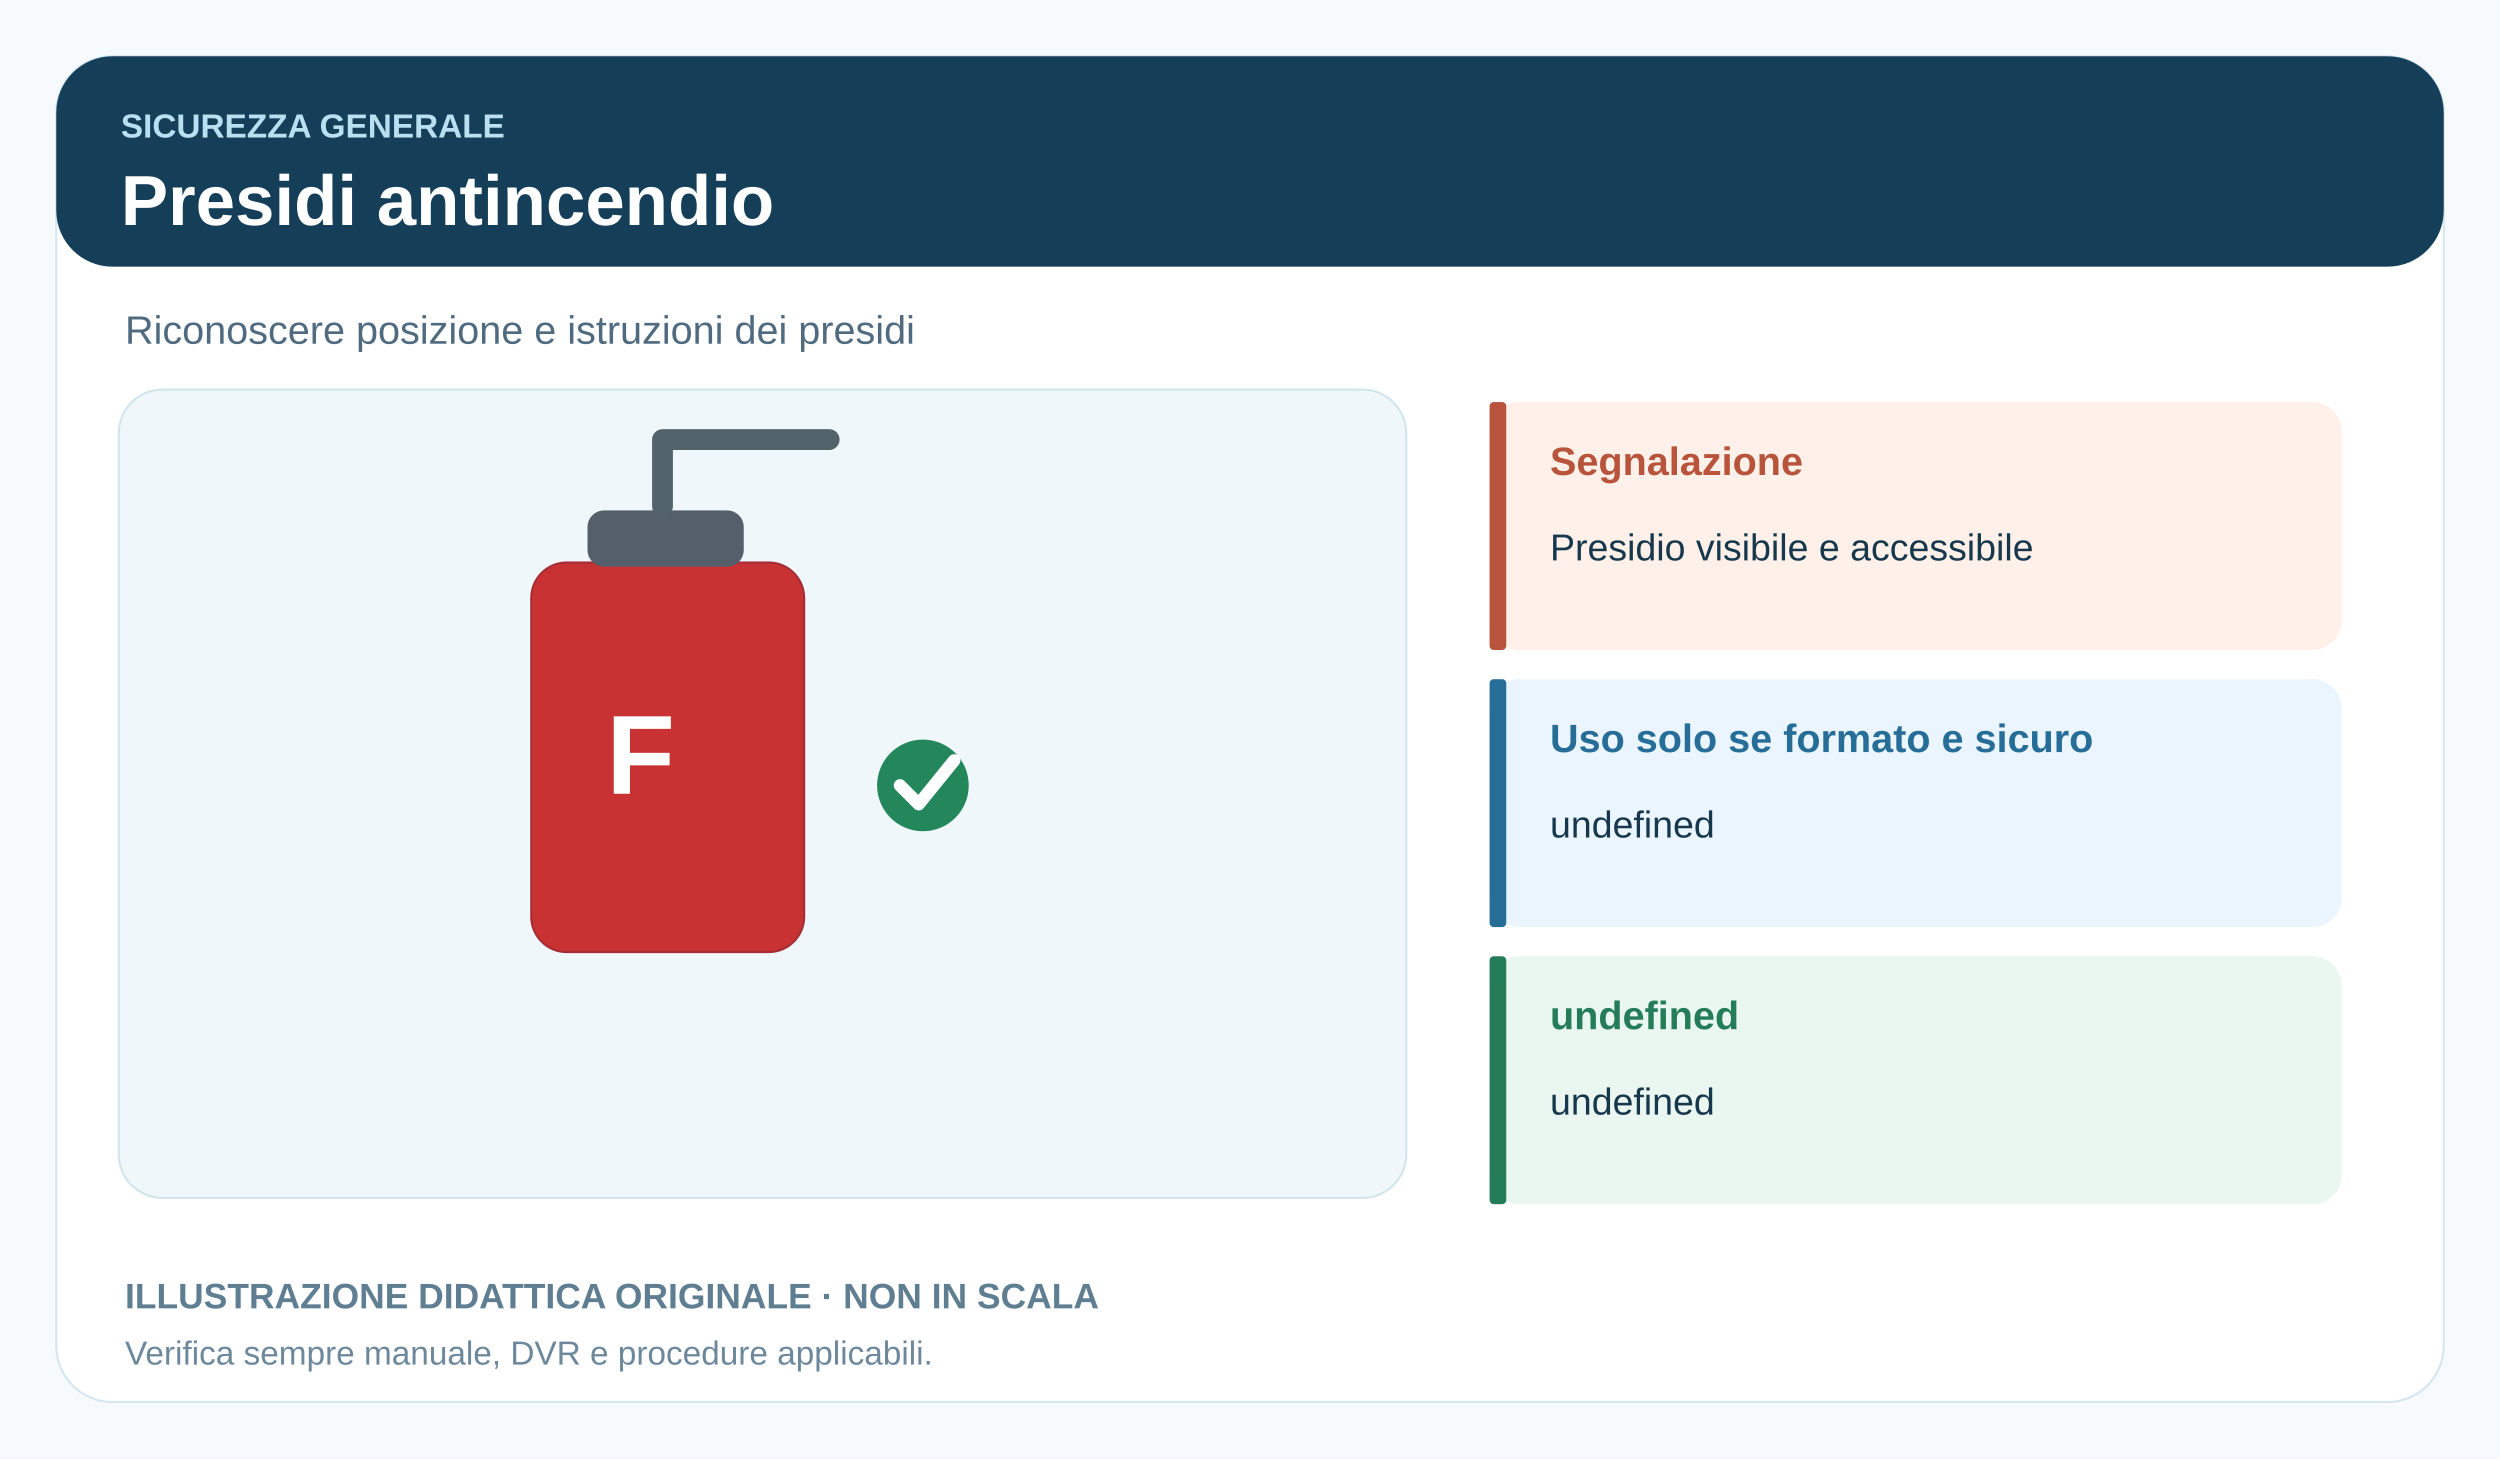
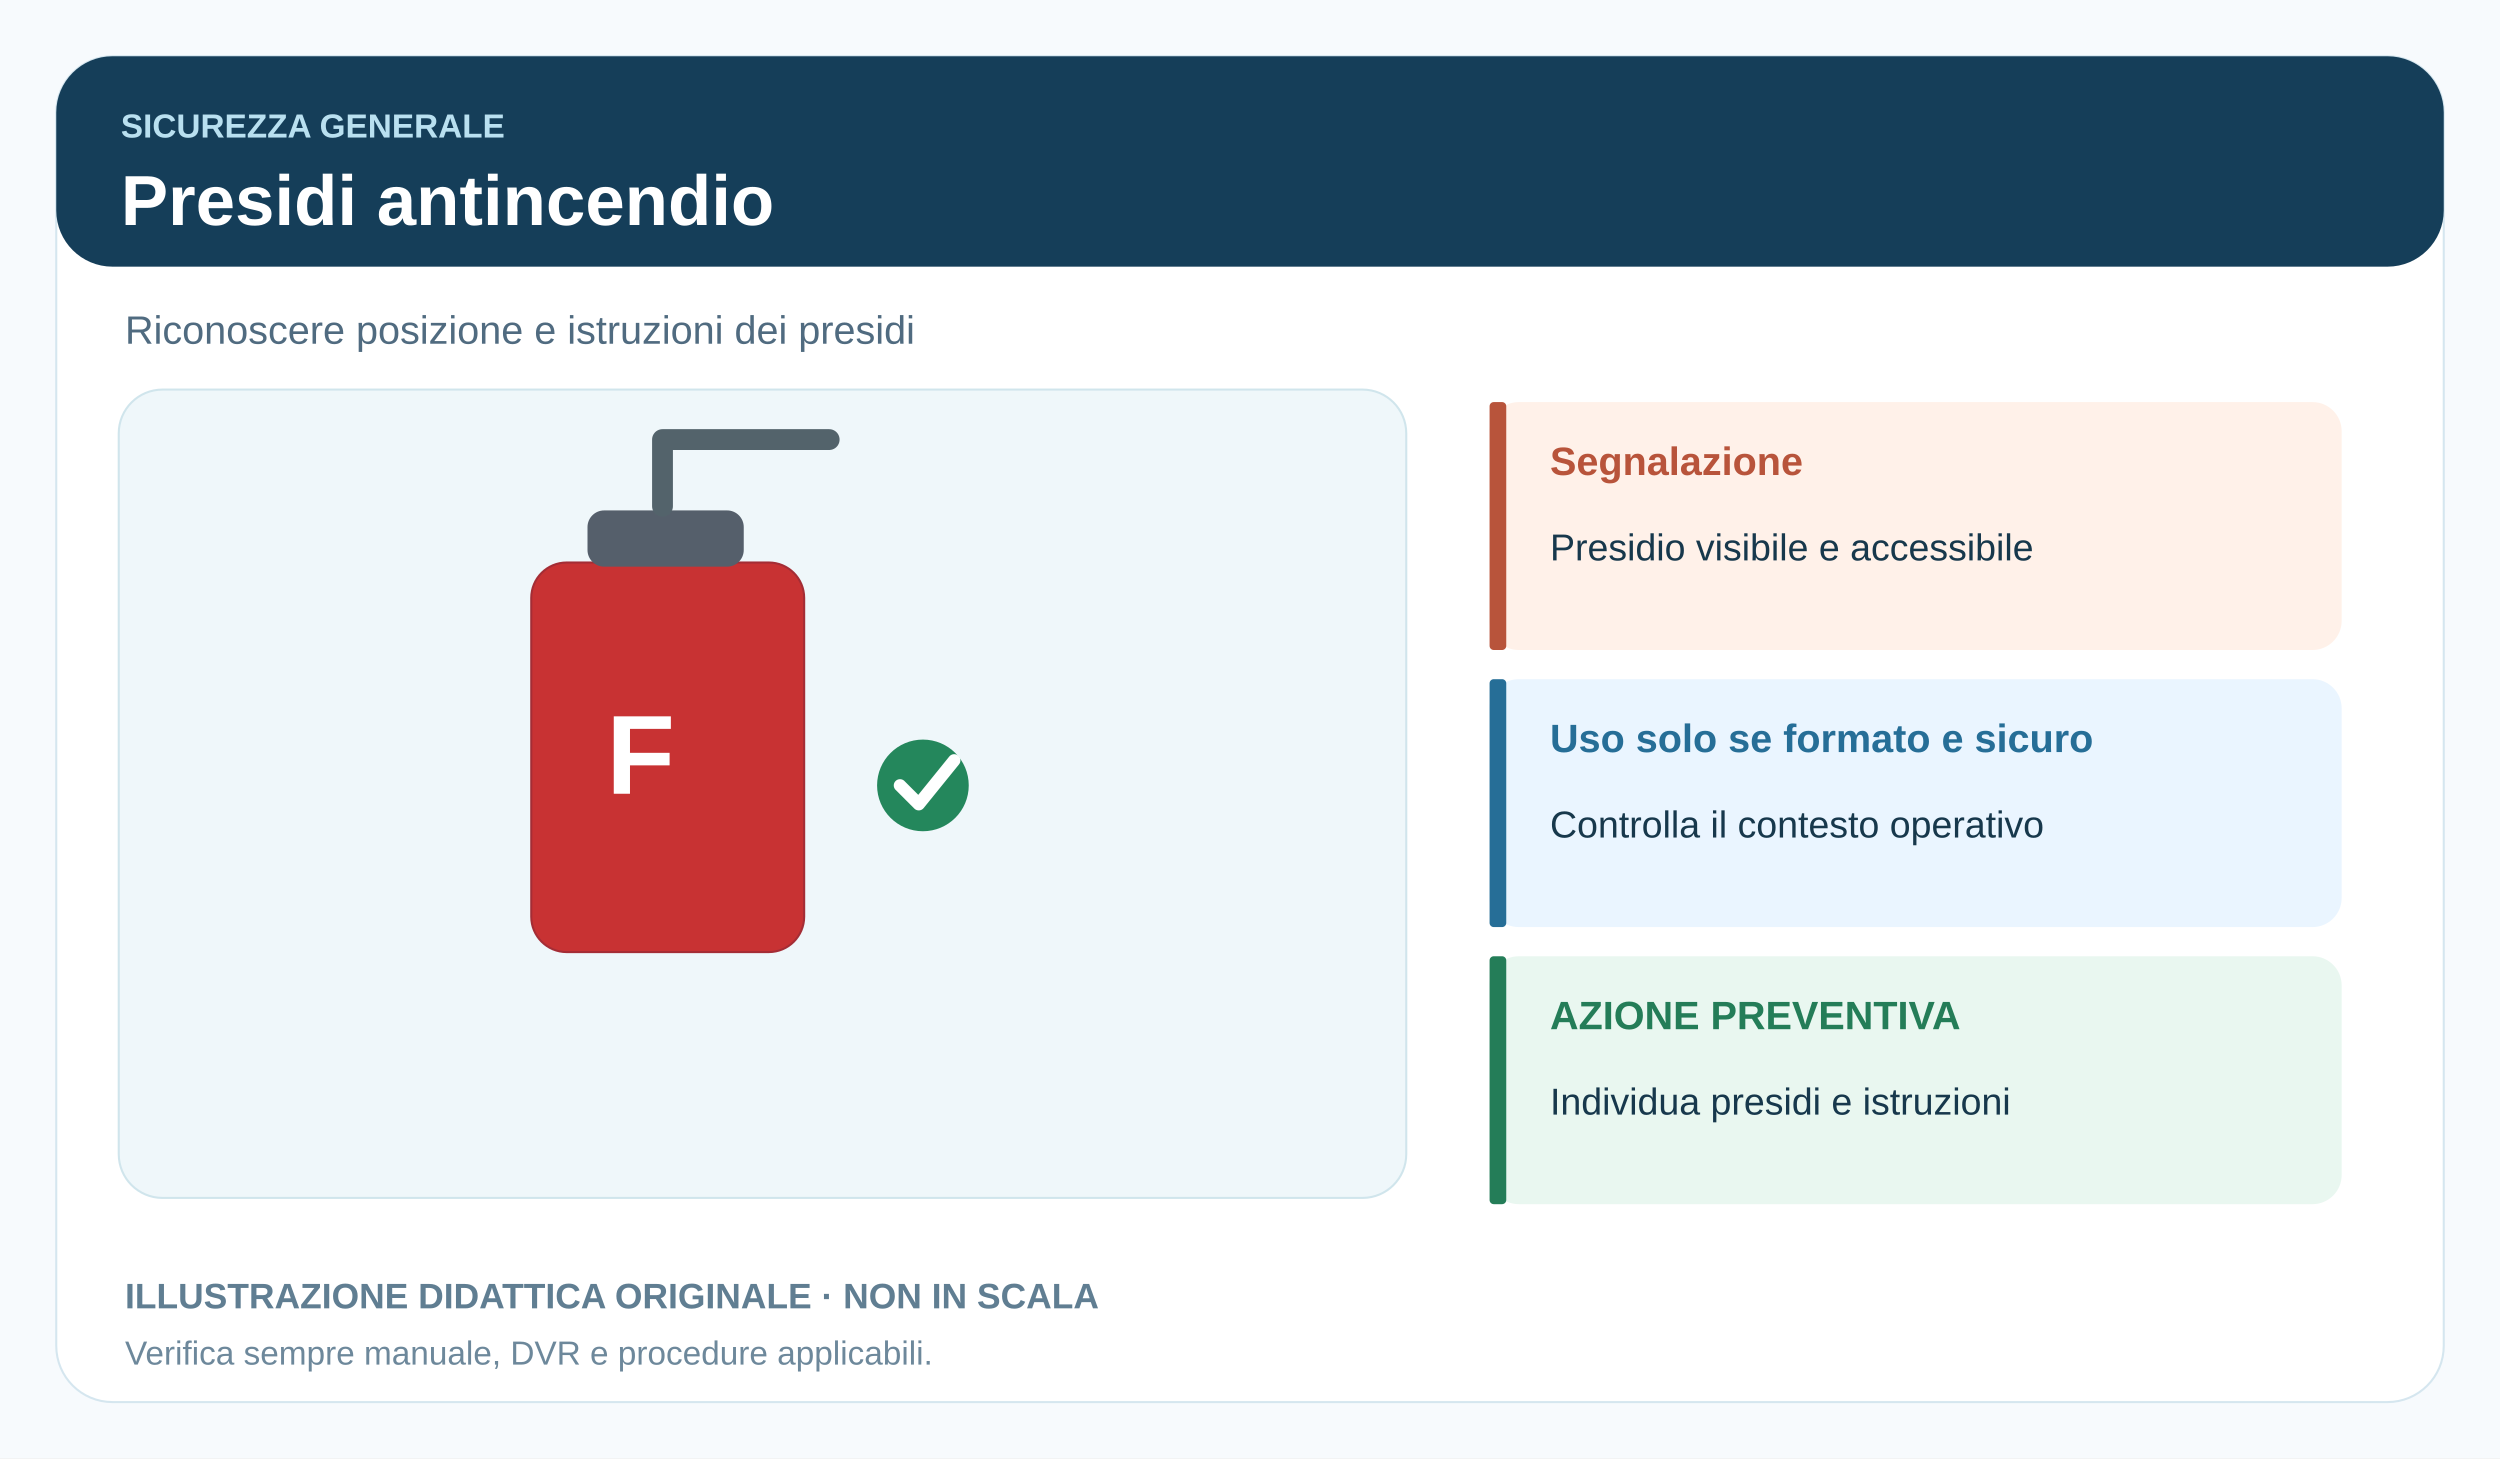
<svg xmlns="http://www.w3.org/2000/svg" width="1200" height="700" viewBox="0 0 1200 700" role="img" aria-labelledby="title desc">
  <rect x="0" y="0" width="1200" height="700" rx="0" fill="#f7fafd" stroke="none" />
  <rect x="27" y="27" width="1146" height="646" rx="27" fill="white" stroke="#d5e6ef" />
  <rect x="27" y="27" width="1146" height="101" rx="27" fill="#153e59" stroke="none" />
  <text x="58" y="66" fill="#b9e0f0" font-size="16" font-weight="700" font-family="Arial,Helvetica,sans-serif">SICUREZZA GENERALE</text>
  <text x="58" y="108" fill="white" font-size="34" font-weight="700" font-family="Arial,Helvetica,sans-serif">Presidi antincendio</text>
  <text x="60" y="165" fill="#506b80" font-size="19" font-weight="500" font-family="Arial,Helvetica,sans-serif">Riconoscere posizione e istruzioni dei presidi</text>
  <rect x="57" y="187" width="618" height="388" rx="21" fill="#eff7fa" stroke="#d0e5ec" />
  <rect x="255" y="270" width="131" height="187" rx="17" fill="#c83233" stroke="#a42d35" />
  <rect x="282" y="245" width="75" height="27" rx="8" fill="#555f6b" stroke="none" />
  <path d="M318 243v-32h80" stroke="#53636b" stroke-width="10" stroke-linecap="round" stroke-linejoin="round" fill="none" />
  <text x="291" y="381" fill="white" font-size="54" font-weight="700" font-family="Arial,Helvetica,sans-serif">F</text>
  <circle cx="443" cy="377" r="22" fill="#24875c" stroke="none" stroke-width="3" />
  <path d="M432 377l9 9 17 -21" stroke="white" stroke-width="6" stroke-linecap="round" stroke-linejoin="round" fill="none" />
  <rect x="713" y="186" width="421" height="390" rx="6" fill="#fff" stroke="none" />
  <rect x="715" y="193" width="409" height="119" rx="14" fill="#fff1e9" stroke="none" />
  <rect x="715" y="193" width="8" height="119" rx="2" fill="#b8543b" stroke="none" />
  <text x="744" y="228" fill="#b8543b" font-size="19" font-weight="700" font-family="Arial,Helvetica,sans-serif">Segnalazione</text>
  <text x="744" y="269" fill="#17384c" font-size="18" font-weight="500" font-family="Arial,Helvetica,sans-serif">Presidio visibile e accessibile</text>
  <rect x="715" y="326" width="409" height="119" rx="14" fill="#eaf5ff" stroke="none" />
  <rect x="715" y="326" width="8" height="119" rx="2" fill="#266e97" stroke="none" />
  <text x="744" y="361" fill="#266e97" font-size="19" font-weight="700" font-family="Arial,Helvetica,sans-serif">Uso solo se formato e sicuro</text>
-   <text x="744" y="402" fill="#17384c" font-size="18" font-weight="500" font-family="Arial,Helvetica,sans-serif">undefined</text>
+   <text x="744" y="402" fill="#17384c" font-size="18" font-weight="500" font-family="Arial,Helvetica,sans-serif">Controlla il contesto operativo</text>
  <rect x="715" y="459" width="409" height="119" rx="14" fill="#e9f7f0" stroke="none" />
  <rect x="715" y="459" width="8" height="119" rx="2" fill="#247d58" stroke="none" />
-   <text x="744" y="494" fill="#247d58" font-size="19" font-weight="700" font-family="Arial,Helvetica,sans-serif">undefined</text>
-   <text x="744" y="535" fill="#17384c" font-size="18" font-weight="500" font-family="Arial,Helvetica,sans-serif">undefined</text>
+   <text x="744" y="494" fill="#247d58" font-size="19" font-weight="700" font-family="Arial,Helvetica,sans-serif">AZIONE PREVENTIVA</text>
+   <text x="744" y="535" fill="#17384c" font-size="18" font-weight="500" font-family="Arial,Helvetica,sans-serif">Individua presidi e istruzioni</text>
  <text x="60" y="628" fill="#607e92" font-size="17" font-weight="700" font-family="Arial,Helvetica,sans-serif">ILLUSTRAZIONE DIDATTICA ORIGINALE · NON IN SCALA</text>
  <text x="60" y="655" fill="#6d889b" font-size="16" font-weight="500" font-family="Arial,Helvetica,sans-serif">Verifica sempre manuale, DVR e procedure applicabili.</text>
</svg>
